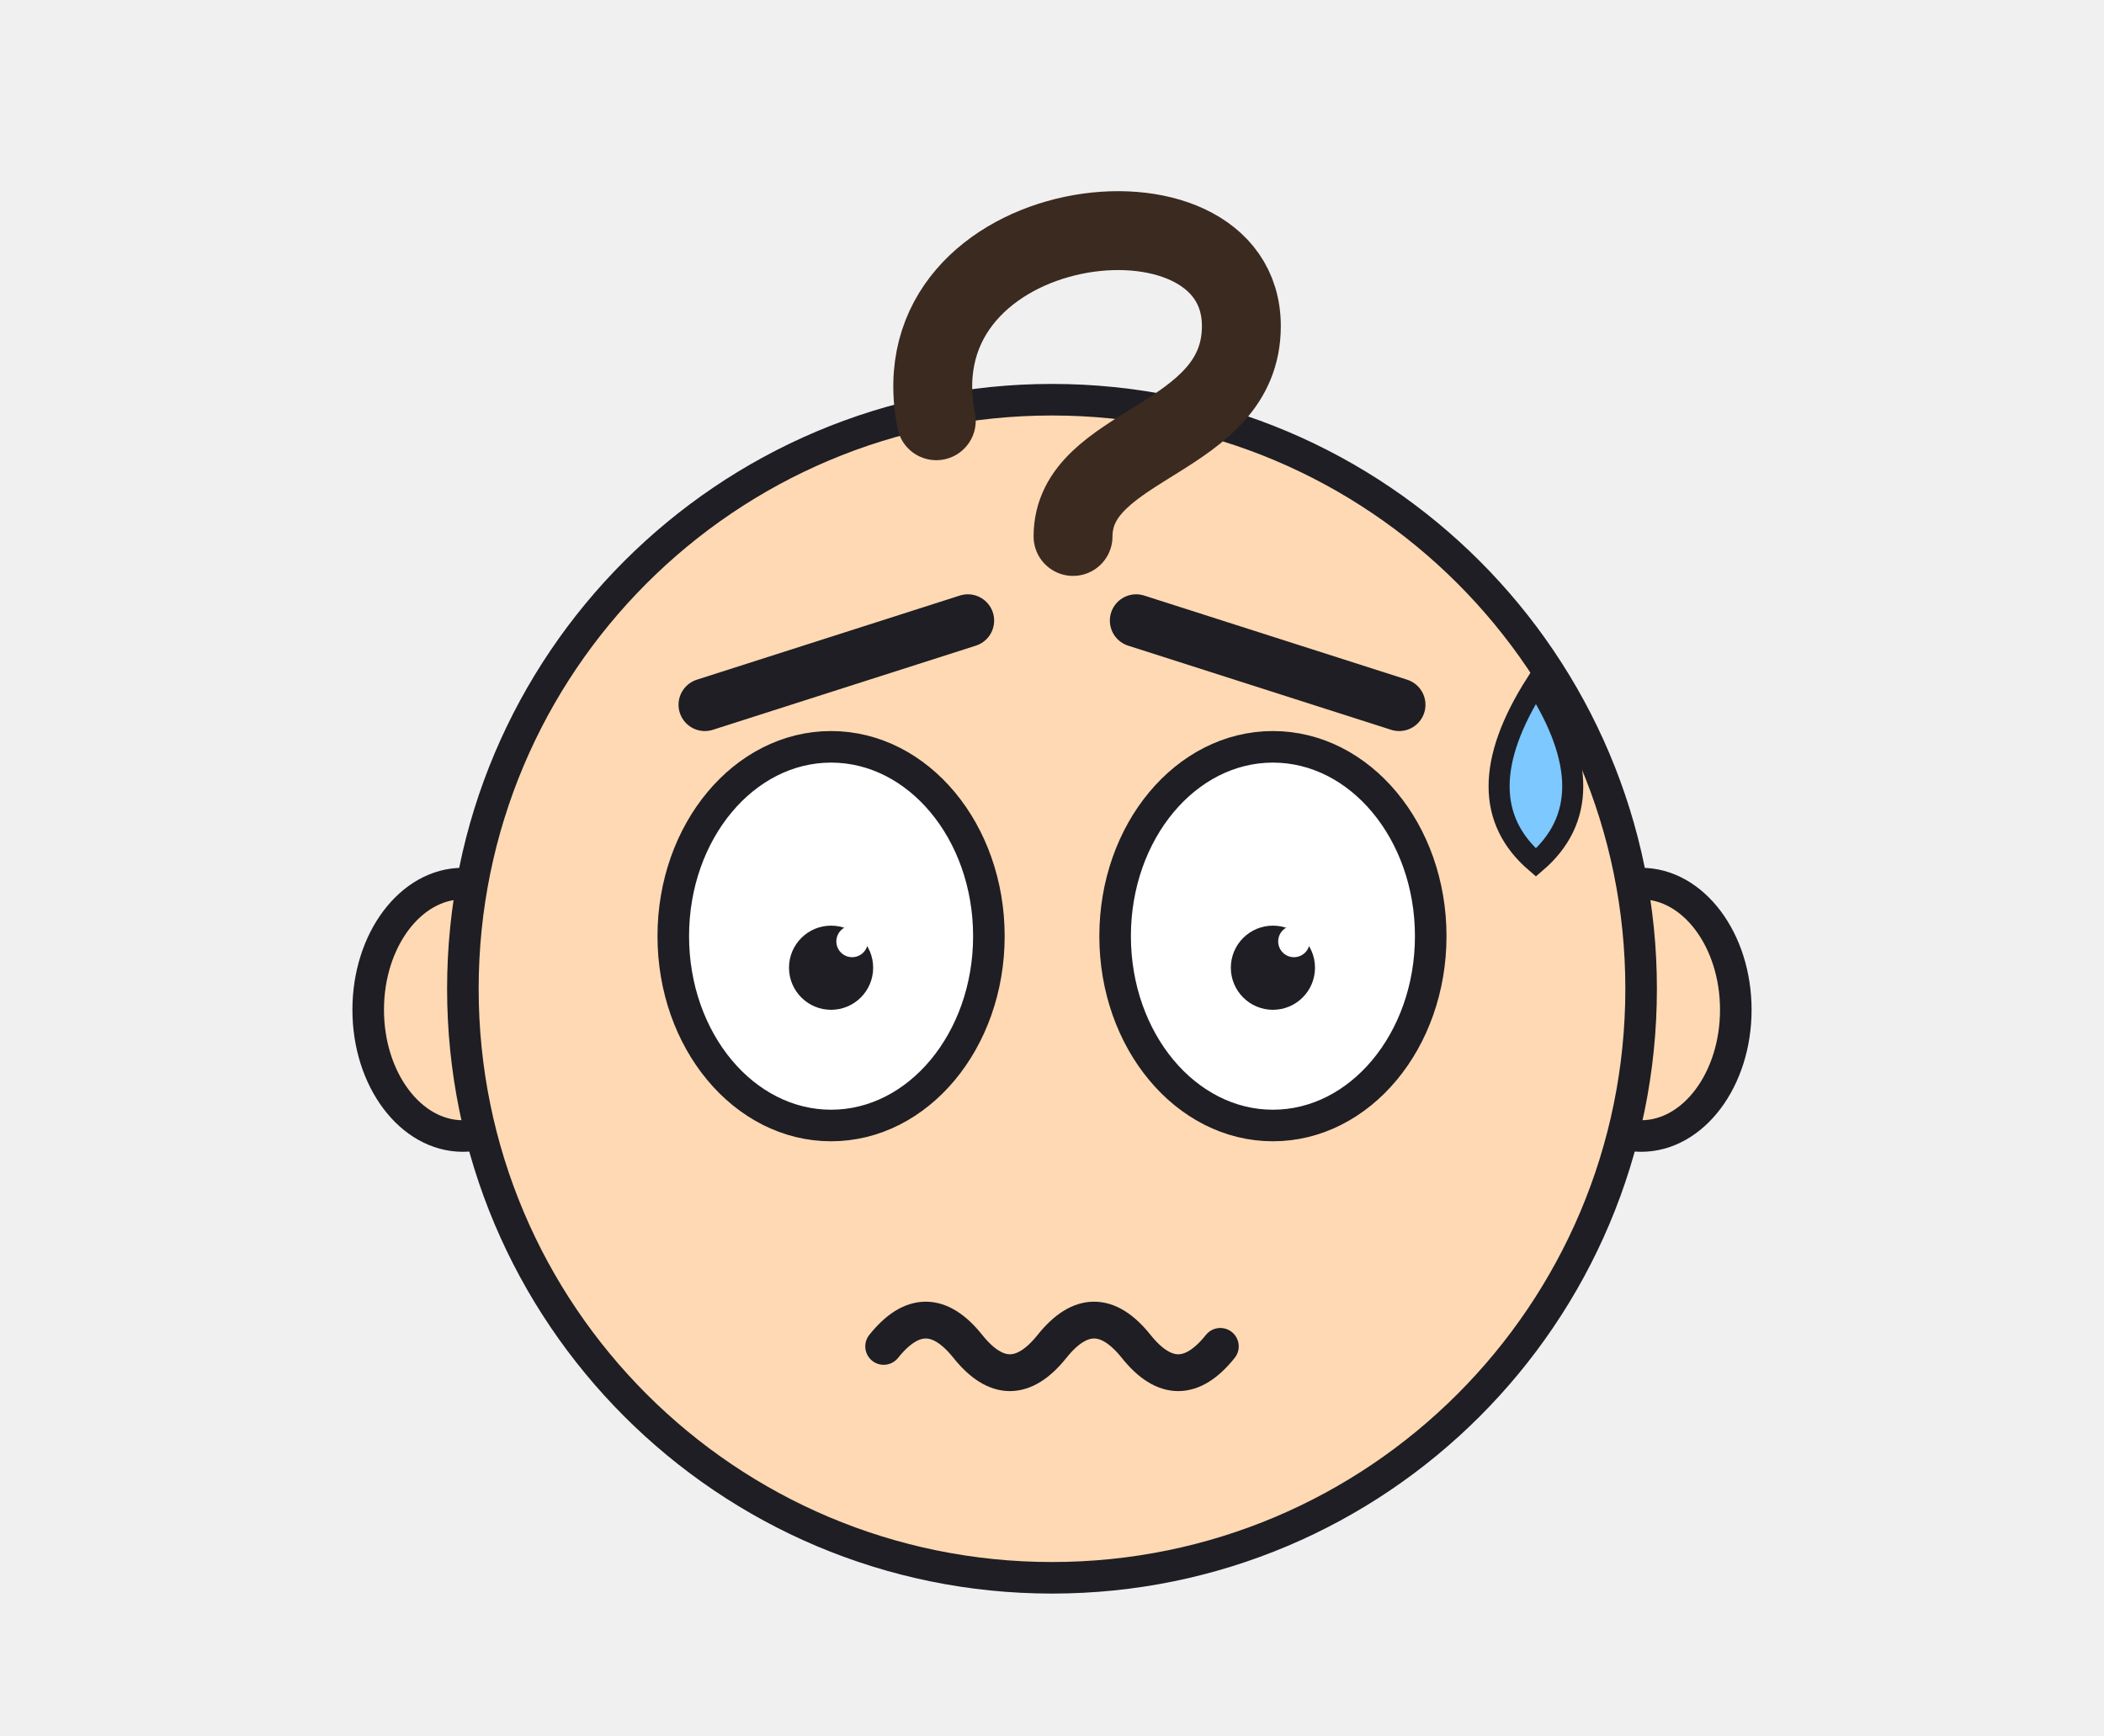
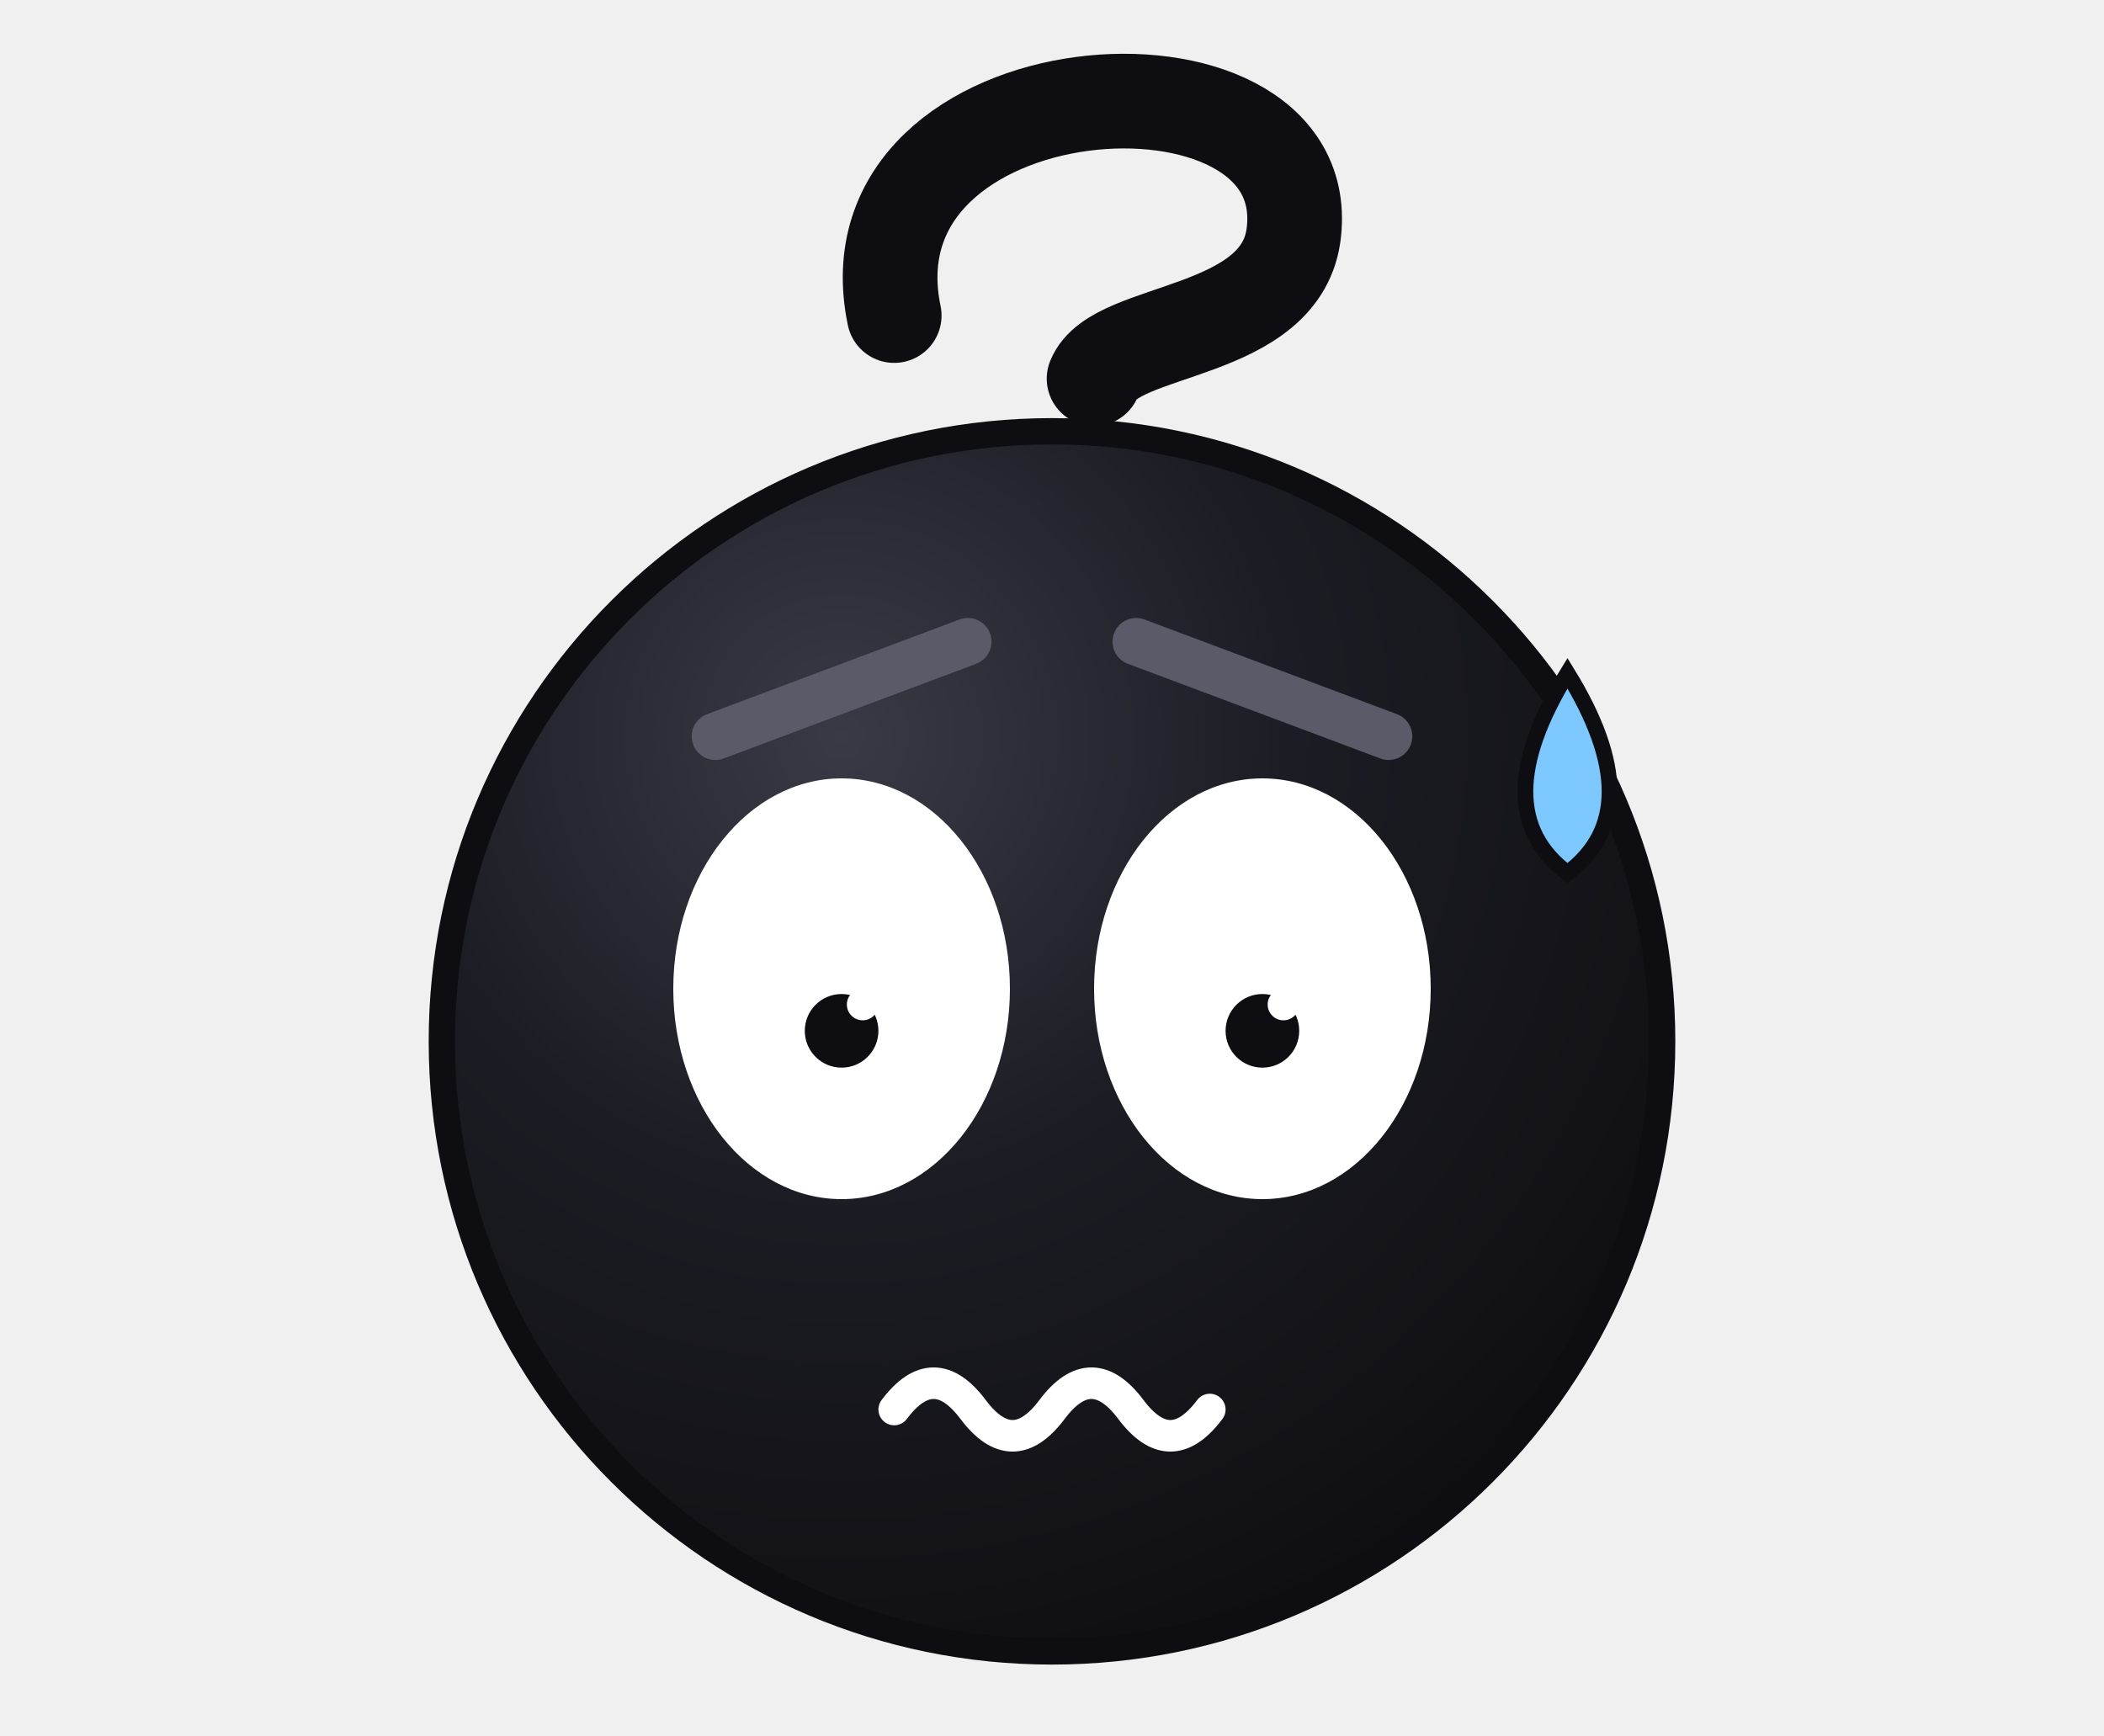
<svg xmlns="http://www.w3.org/2000/svg" width="400" height="330" viewBox="60 -10 280 330">
-   <ellipse cx="88" cy="182" rx="18" ry="24" fill="#FFD9B3" stroke="#1E1E24" stroke-width="6" />
-   <ellipse cx="312" cy="182" rx="18" ry="24" fill="#FFD9B3" stroke="#1E1E24" stroke-width="6" />
-   <circle cx="200" cy="178" r="112" fill="#FFD9B3" stroke="#1E1E24" stroke-width="6" />
-   <path d="M178 70 C170 30 236 22 236 52 C236 74 204 74 204 92" fill="none" stroke="#3B2A20" stroke-width="15" stroke-linecap="round" />
-   <circle cx="204" cy="76" r="0" />
-   <line x1="134" y1="124" x2="184" y2="108" stroke="#1E1E24" stroke-width="10" stroke-linecap="round" />
-   <line x1="216" y1="108" x2="266" y2="124" stroke="#1E1E24" stroke-width="10" stroke-linecap="round" />
-   <ellipse cx="158" cy="168" rx="30" ry="36" fill="#fff" stroke="#1E1E24" stroke-width="6" />
-   <circle cx="158" cy="174" r="8" fill="#1E1E24" />
-   <circle cx="162" cy="169" r="3" fill="#fff" />
-   <ellipse cx="242" cy="168" rx="30" ry="36" fill="#fff" stroke="#1E1E24" stroke-width="6" />
-   <circle cx="242" cy="174" r="8" fill="#1E1E24" />
-   <circle cx="246" cy="169" r="3" fill="#fff" />
-   <path d="M168 246 q8 -10 16 0 t16 0 t16 0 t16 0" fill="none" stroke="#1E1E24" stroke-width="7" stroke-linecap="round" />
-   <path d="M292 120 q14 22 0 34 q-14 -12 0 -34Z" fill="#7CC8FF" stroke="#1E1E24" stroke-width="4" />
+   <defs>
+     <radialGradient id="hl" gradientUnits="userSpaceOnUse" cx="160" cy="130" r="190">
+       <stop offset="0" stop-color="#3A3A46" />
+       <stop offset=".45" stop-color="#1C1C24" />
+       <stop offset="1" stop-color="#0E0E12" />
+     </radialGradient>
+   </defs>
+   <path d="M170 50 C160 2 250 -4 246 34 C244 54 212 52 208 62" fill="none" stroke="#0E0E12" stroke-width="18" stroke-linecap="round" />
+   <circle cx="200" cy="188" r="116" fill="url(#hl)" stroke="#0E0E12" stroke-width="5" />
+   <line x1="136" y1="130" x2="184" y2="112" stroke="#5A5A68" stroke-width="9" stroke-linecap="round" />
+   <line x1="216" y1="112" x2="264" y2="130" stroke="#5A5A68" stroke-width="9" stroke-linecap="round" />
+   <ellipse cx="160" cy="178" rx="32" ry="40" fill="#fff" />
+   <circle cx="160" cy="186" r="7" fill="#0E0E12" />
+   <circle cx="164" cy="181" r="3" fill="#fff" />
+   <ellipse cx="240" cy="178" rx="32" ry="40" fill="#fff" />
+   <circle cx="240" cy="186" r="7" fill="#0E0E12" />
+   <circle cx="244" cy="181" r="3" fill="#fff" />
+   <path d="M170 258 q7.5 -10 15 0 t15 0 t15 0 t15 0" fill="none" stroke="#fff" stroke-width="6" stroke-linecap="round" />
+   <path d="M298 118 q16 26 0 38 q-16 -12 0 -38Z" fill="#7CC8FF" stroke="#0E0E12" stroke-width="3" />
</svg>
